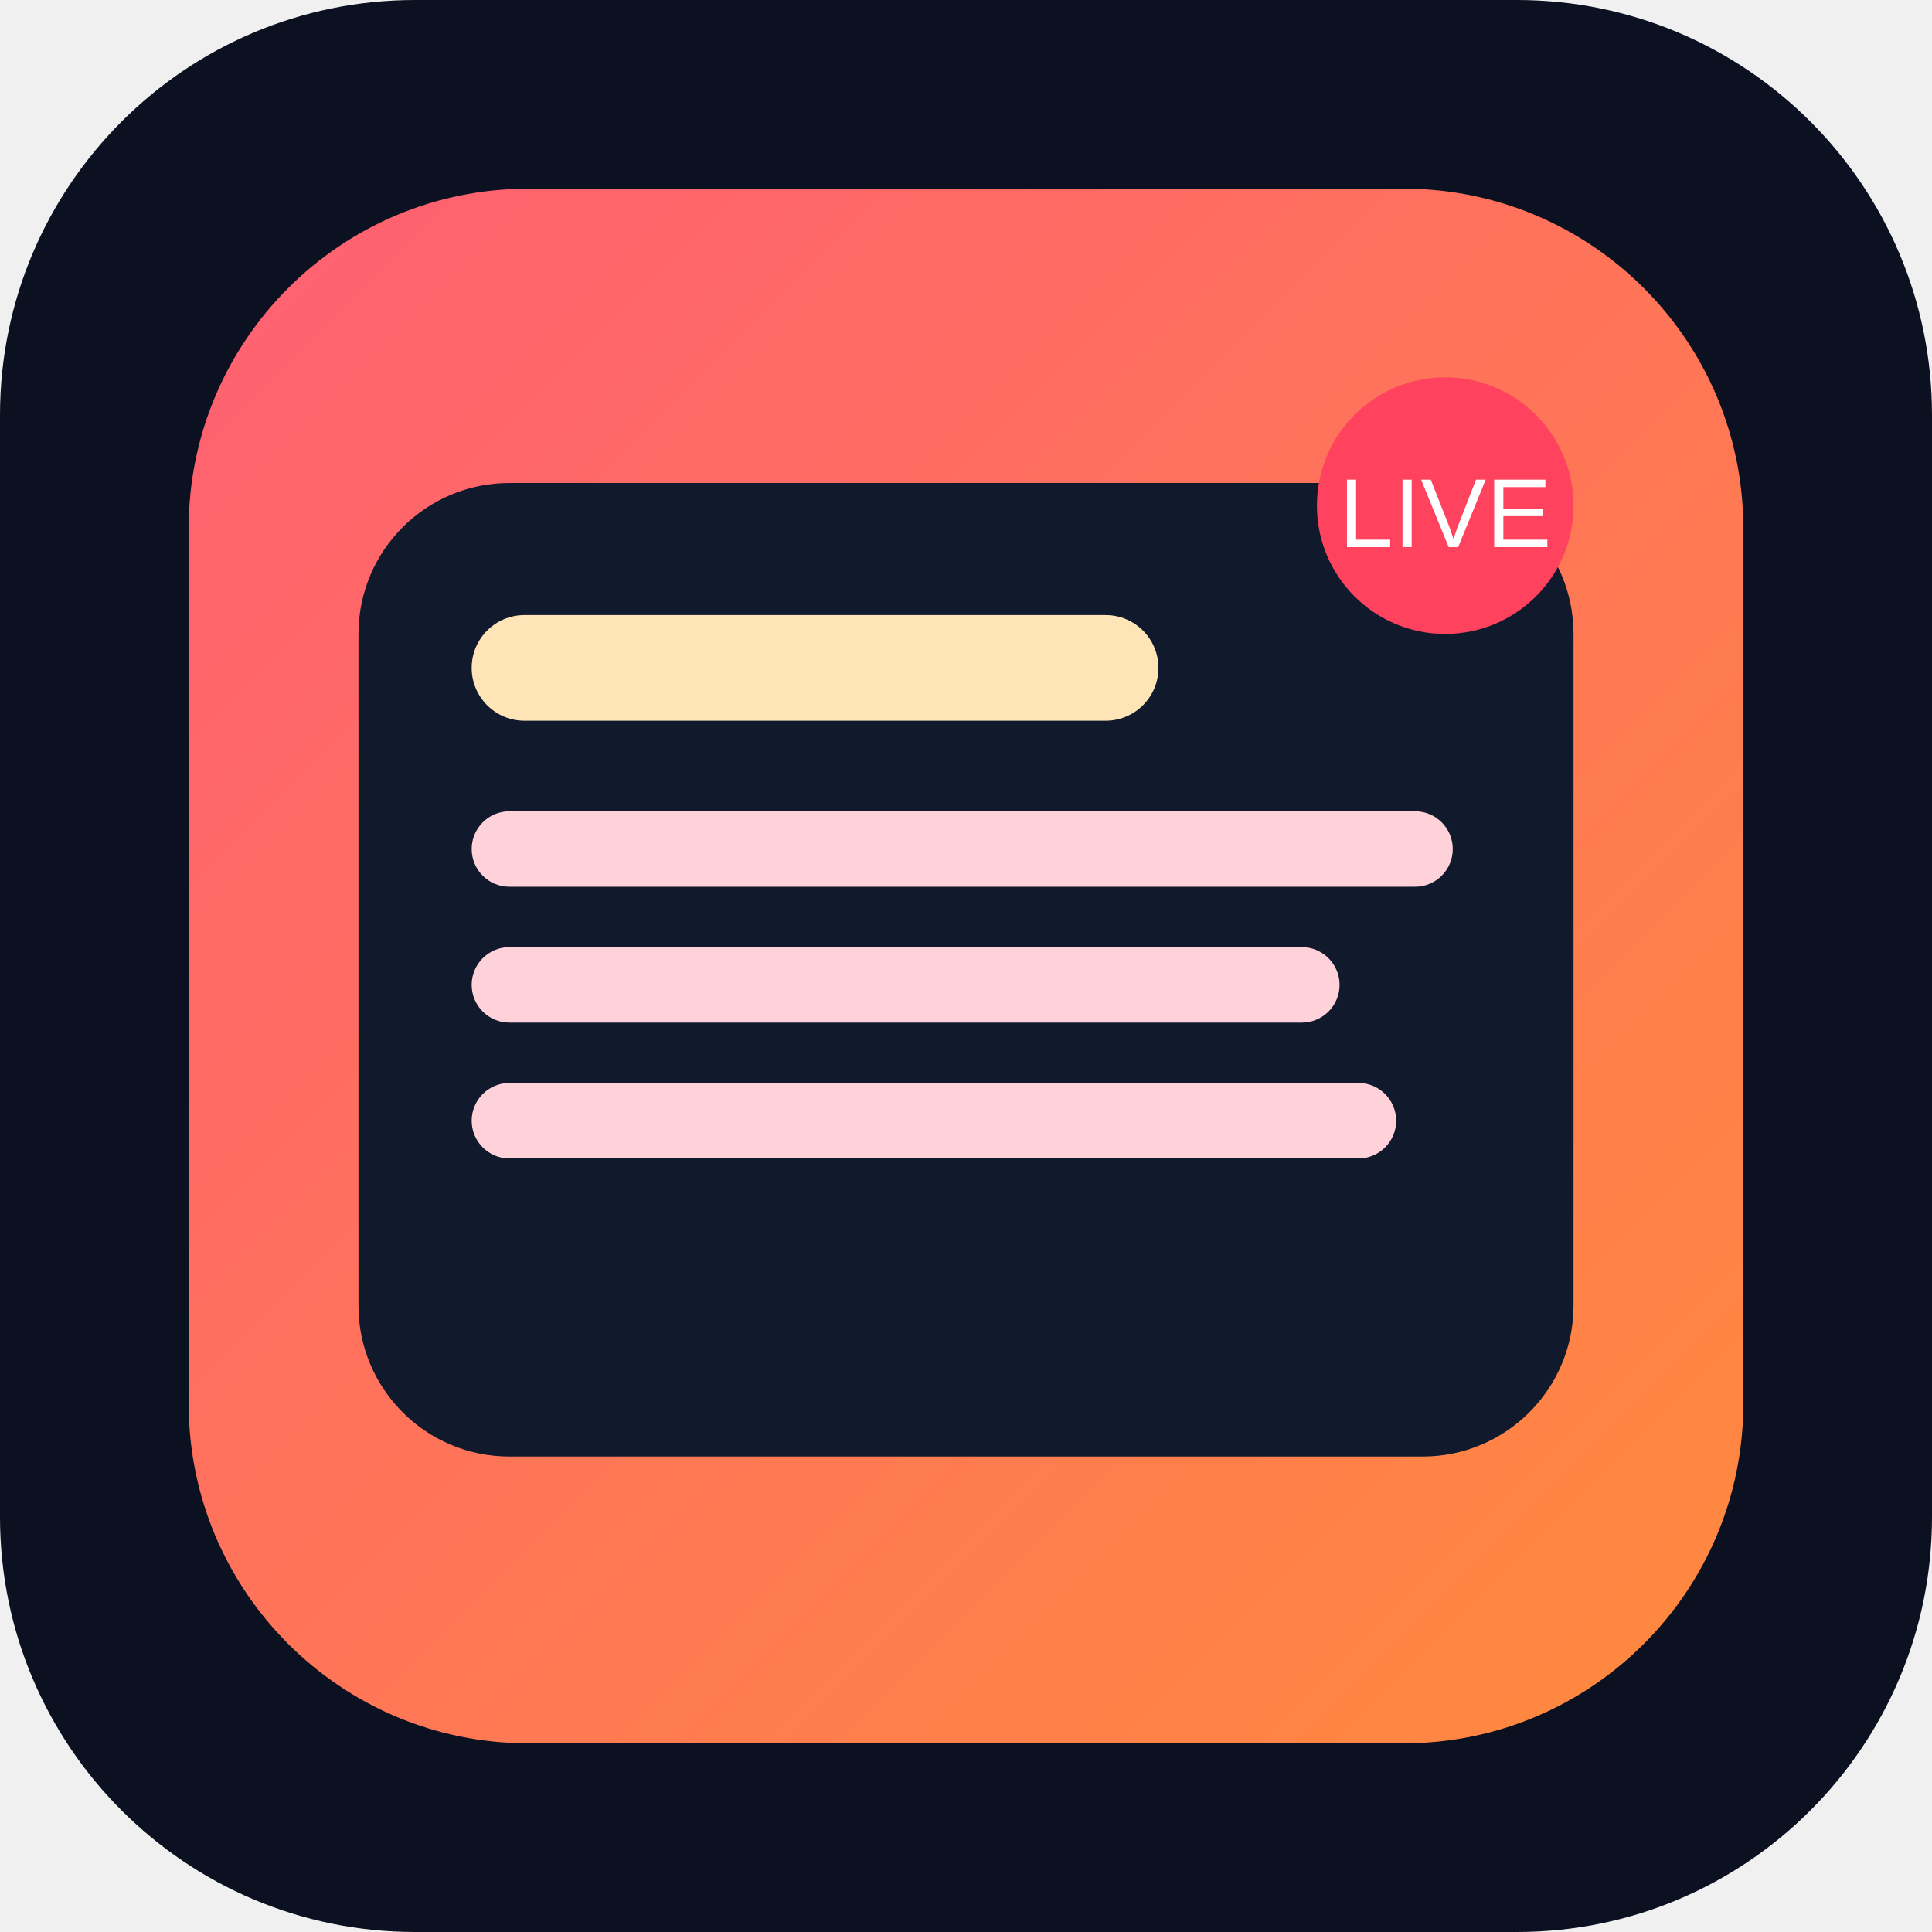
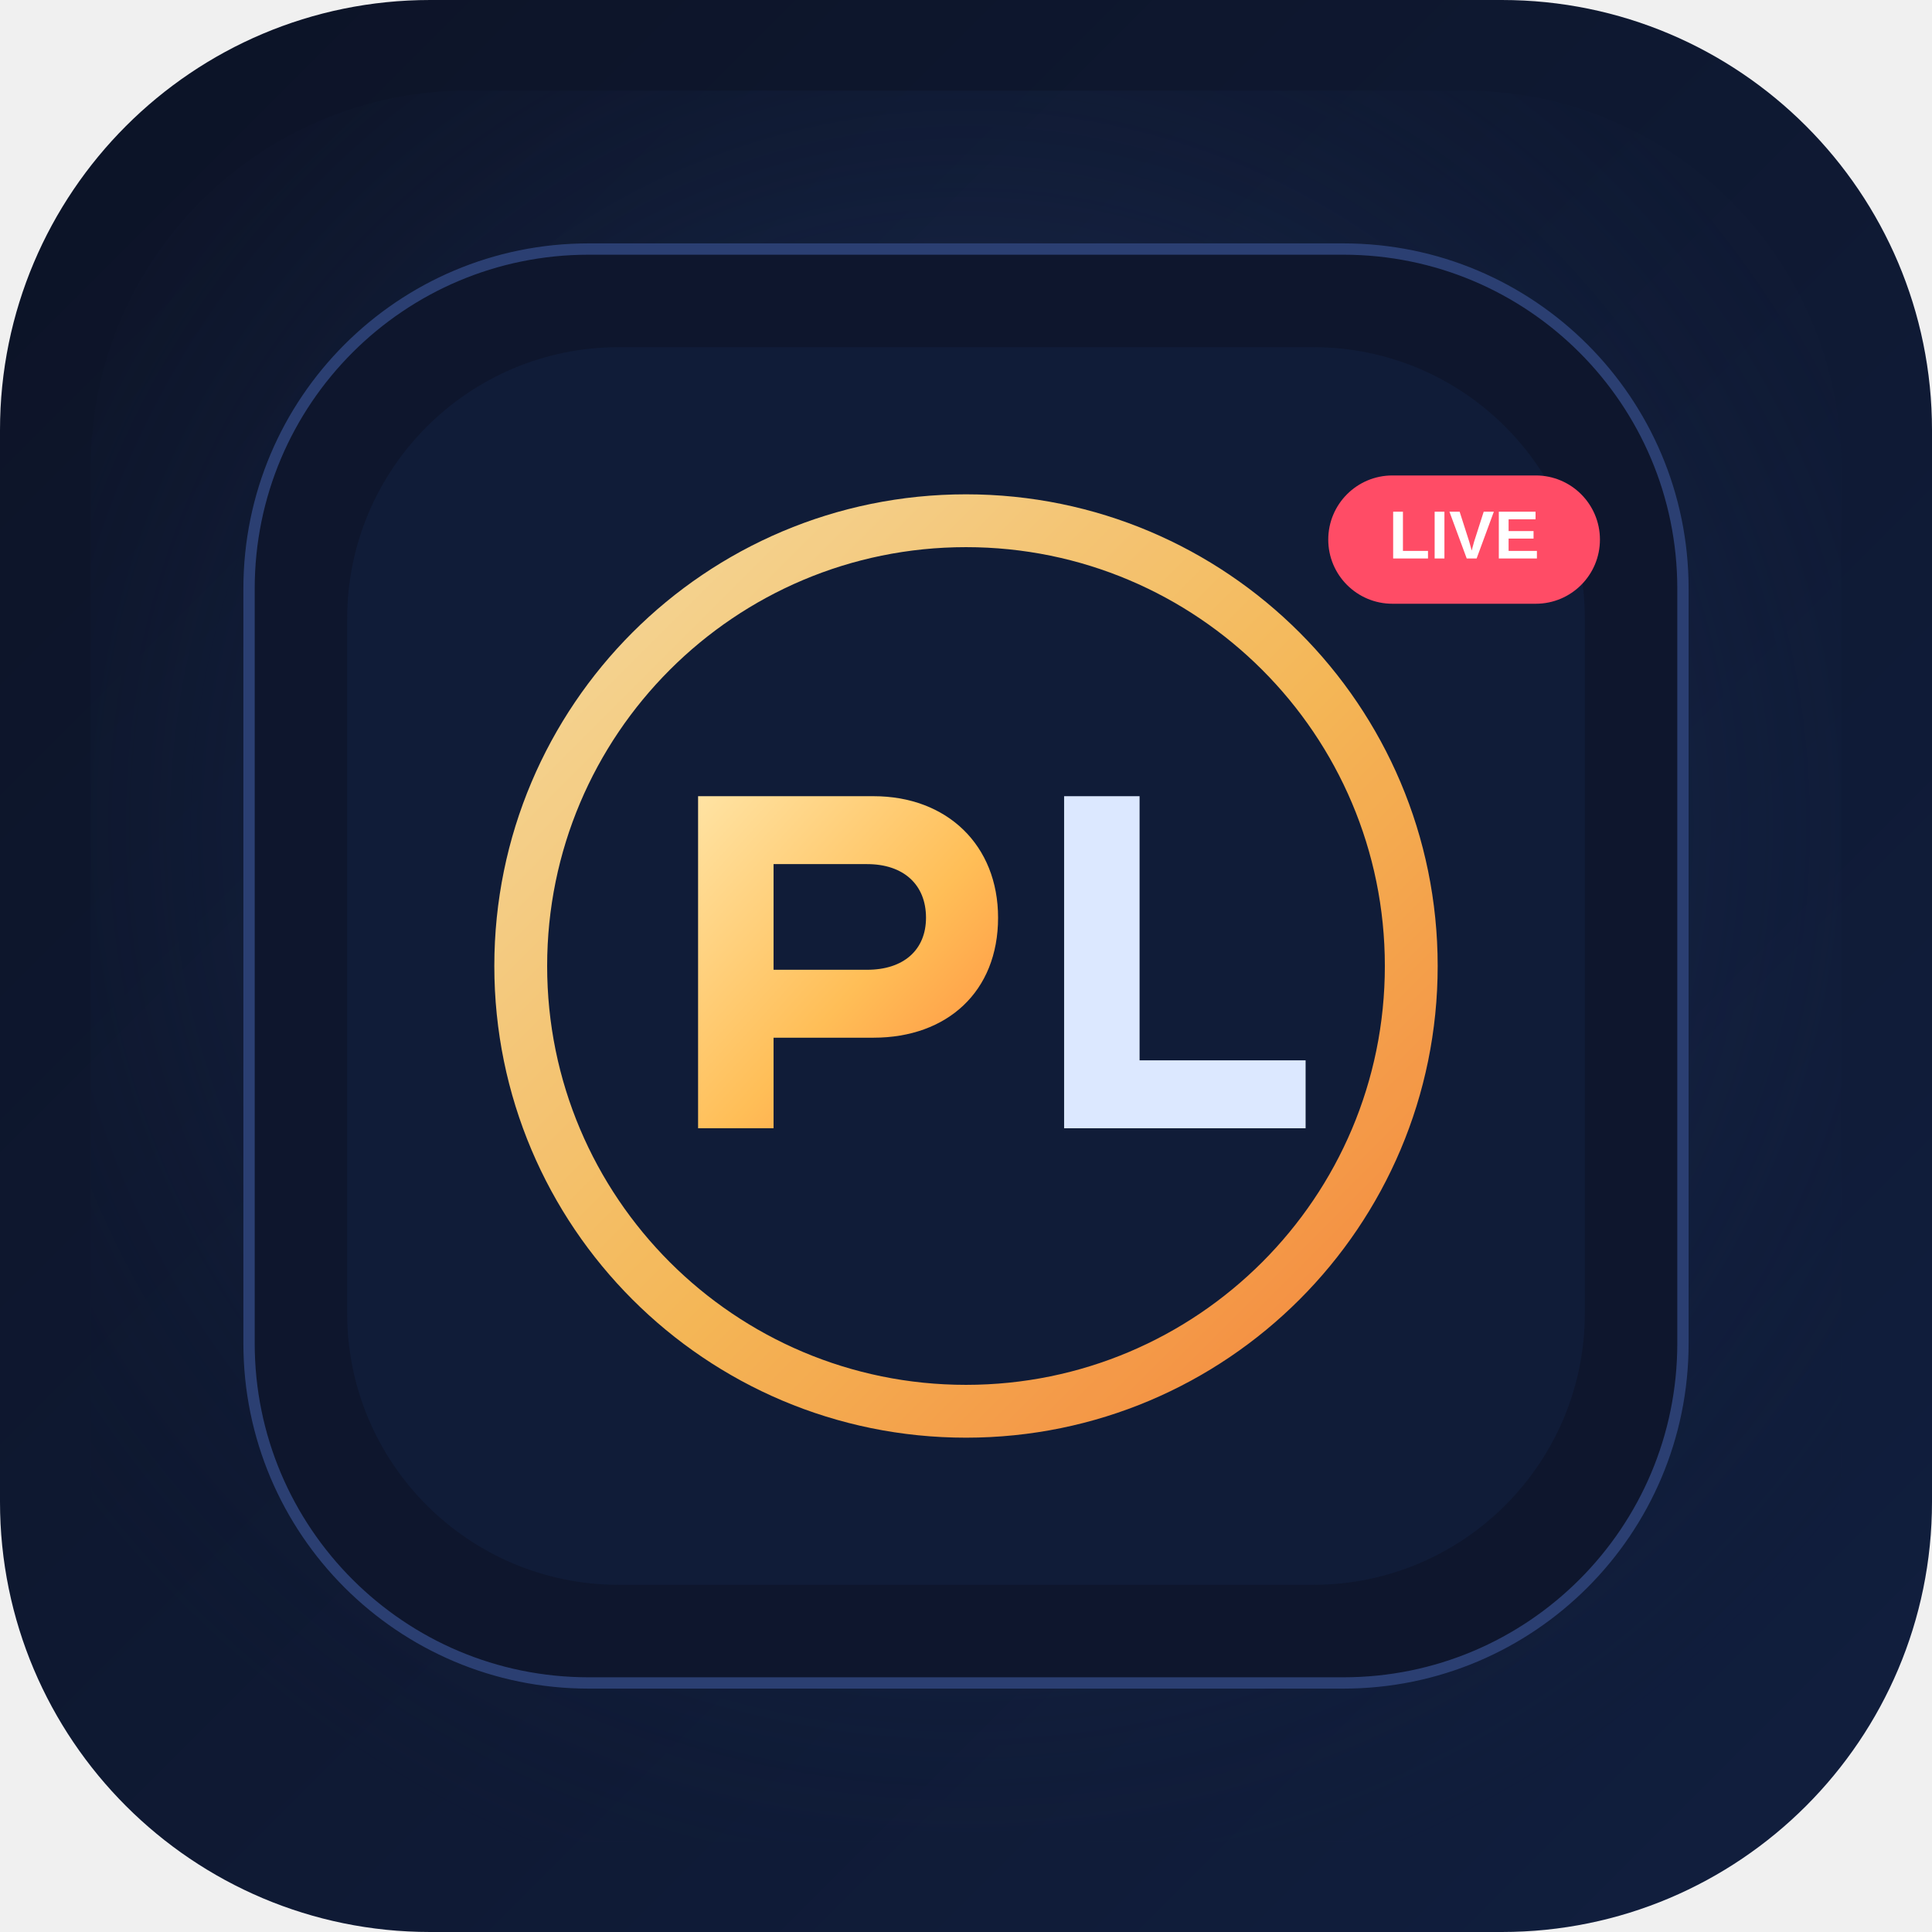
- <svg xmlns="http://www.w3.org/2000/svg" viewBox="0 0 512 512">
+ <svg xmlns="http://www.w3.org/2000/svg" viewBox="0 0 512 512" role="img" aria-label="Ocean Ten News icon">
  <defs>
-     <linearGradient id="g" x1="0" y1="0" x2="1" y2="1">
-       <stop offset="0%" stop-color="#ff5f73" />
+     <linearGradient id="bg" x1="0" y1="0" x2="1" y2="1">
+       <stop offset="0%" stop-color="#0c1326" />
+       <stop offset="100%" stop-color="#111f3f" />
+     </linearGradient>
+     <linearGradient id="gold" x1="0" y1="0" x2="1" y2="1">
+       <stop offset="0%" stop-color="#ffe3a3" />
+       <stop offset="55%" stop-color="#ffbe57" />
      <stop offset="100%" stop-color="#ff8a3d" />
    </linearGradient>
+     <radialGradient id="glow" cx="50%" cy="42%" r="65%">
+       <stop offset="0%" stop-color="#2e4a86" stop-opacity="0.65" />
+       <stop offset="100%" stop-color="#101a33" stop-opacity="0" />
+     </radialGradient>
  </defs>
-   <rect width="512" height="512" rx="110" fill="#0b1120" />
-   <rect x="50" y="50" width="412" height="412" rx="90" fill="url(#g)" />
-   <rect x="95" y="128" width="322" height="258" rx="40" fill="#11192d" />
-   <rect x="125" y="163" width="182" height="28" rx="14" fill="#ffe4b8" />
-   <rect x="125" y="215" width="260" height="20" rx="10" fill="#ffd2d9" />
-   <rect x="125" y="251" width="230" height="20" rx="10" fill="#ffd2d9" />
-   <rect x="125" y="287" width="245" height="20" rx="10" fill="#ffd2d9" />
-   <circle cx="383" cy="134" r="34" fill="#ff425d" />
-   <text x="383" y="145" text-anchor="middle" font-size="26" fill="#fff" font-family="Arial, sans-serif">LIVE</text>
+   <rect width="512" height="512" rx="114" fill="url(#bg)" />
+   <rect x="24" y="24" width="464" height="464" rx="100" fill="url(#glow)" />
+   <rect x="66" y="66" width="380" height="380" rx="90" fill="#0e162d" stroke="#2b3f72" stroke-width="3" />
+   <rect x="92" y="92" width="328" height="328" rx="72" fill="#101c38" />
+   <circle cx="256" cy="256" r="118" fill="none" stroke="url(#gold)" stroke-width="14" opacity="0.95" />
+   <path d="M185 299V211h46.5c19.5 0 33 13 33 32.2 0 19.6-13.5 31.8-33 31.8H205v24h-20zm20-42h24.8c9.6 0 15.6-5.2 15.6-13.8 0-8.8-6-14.2-15.6-14.2H205v28z" fill="url(#gold)" />
+   <path d="M282 211h20v70h44v18h-64V211z" fill="#dce8ff" />
+   <rect x="352" y="126" width="72" height="34" rx="17" fill="#ff4c66" />
+   <text x="388" y="148" text-anchor="middle" font-size="18" font-family="Arial, sans-serif" font-weight="700" fill="#fff">LIVE</text>
</svg>
